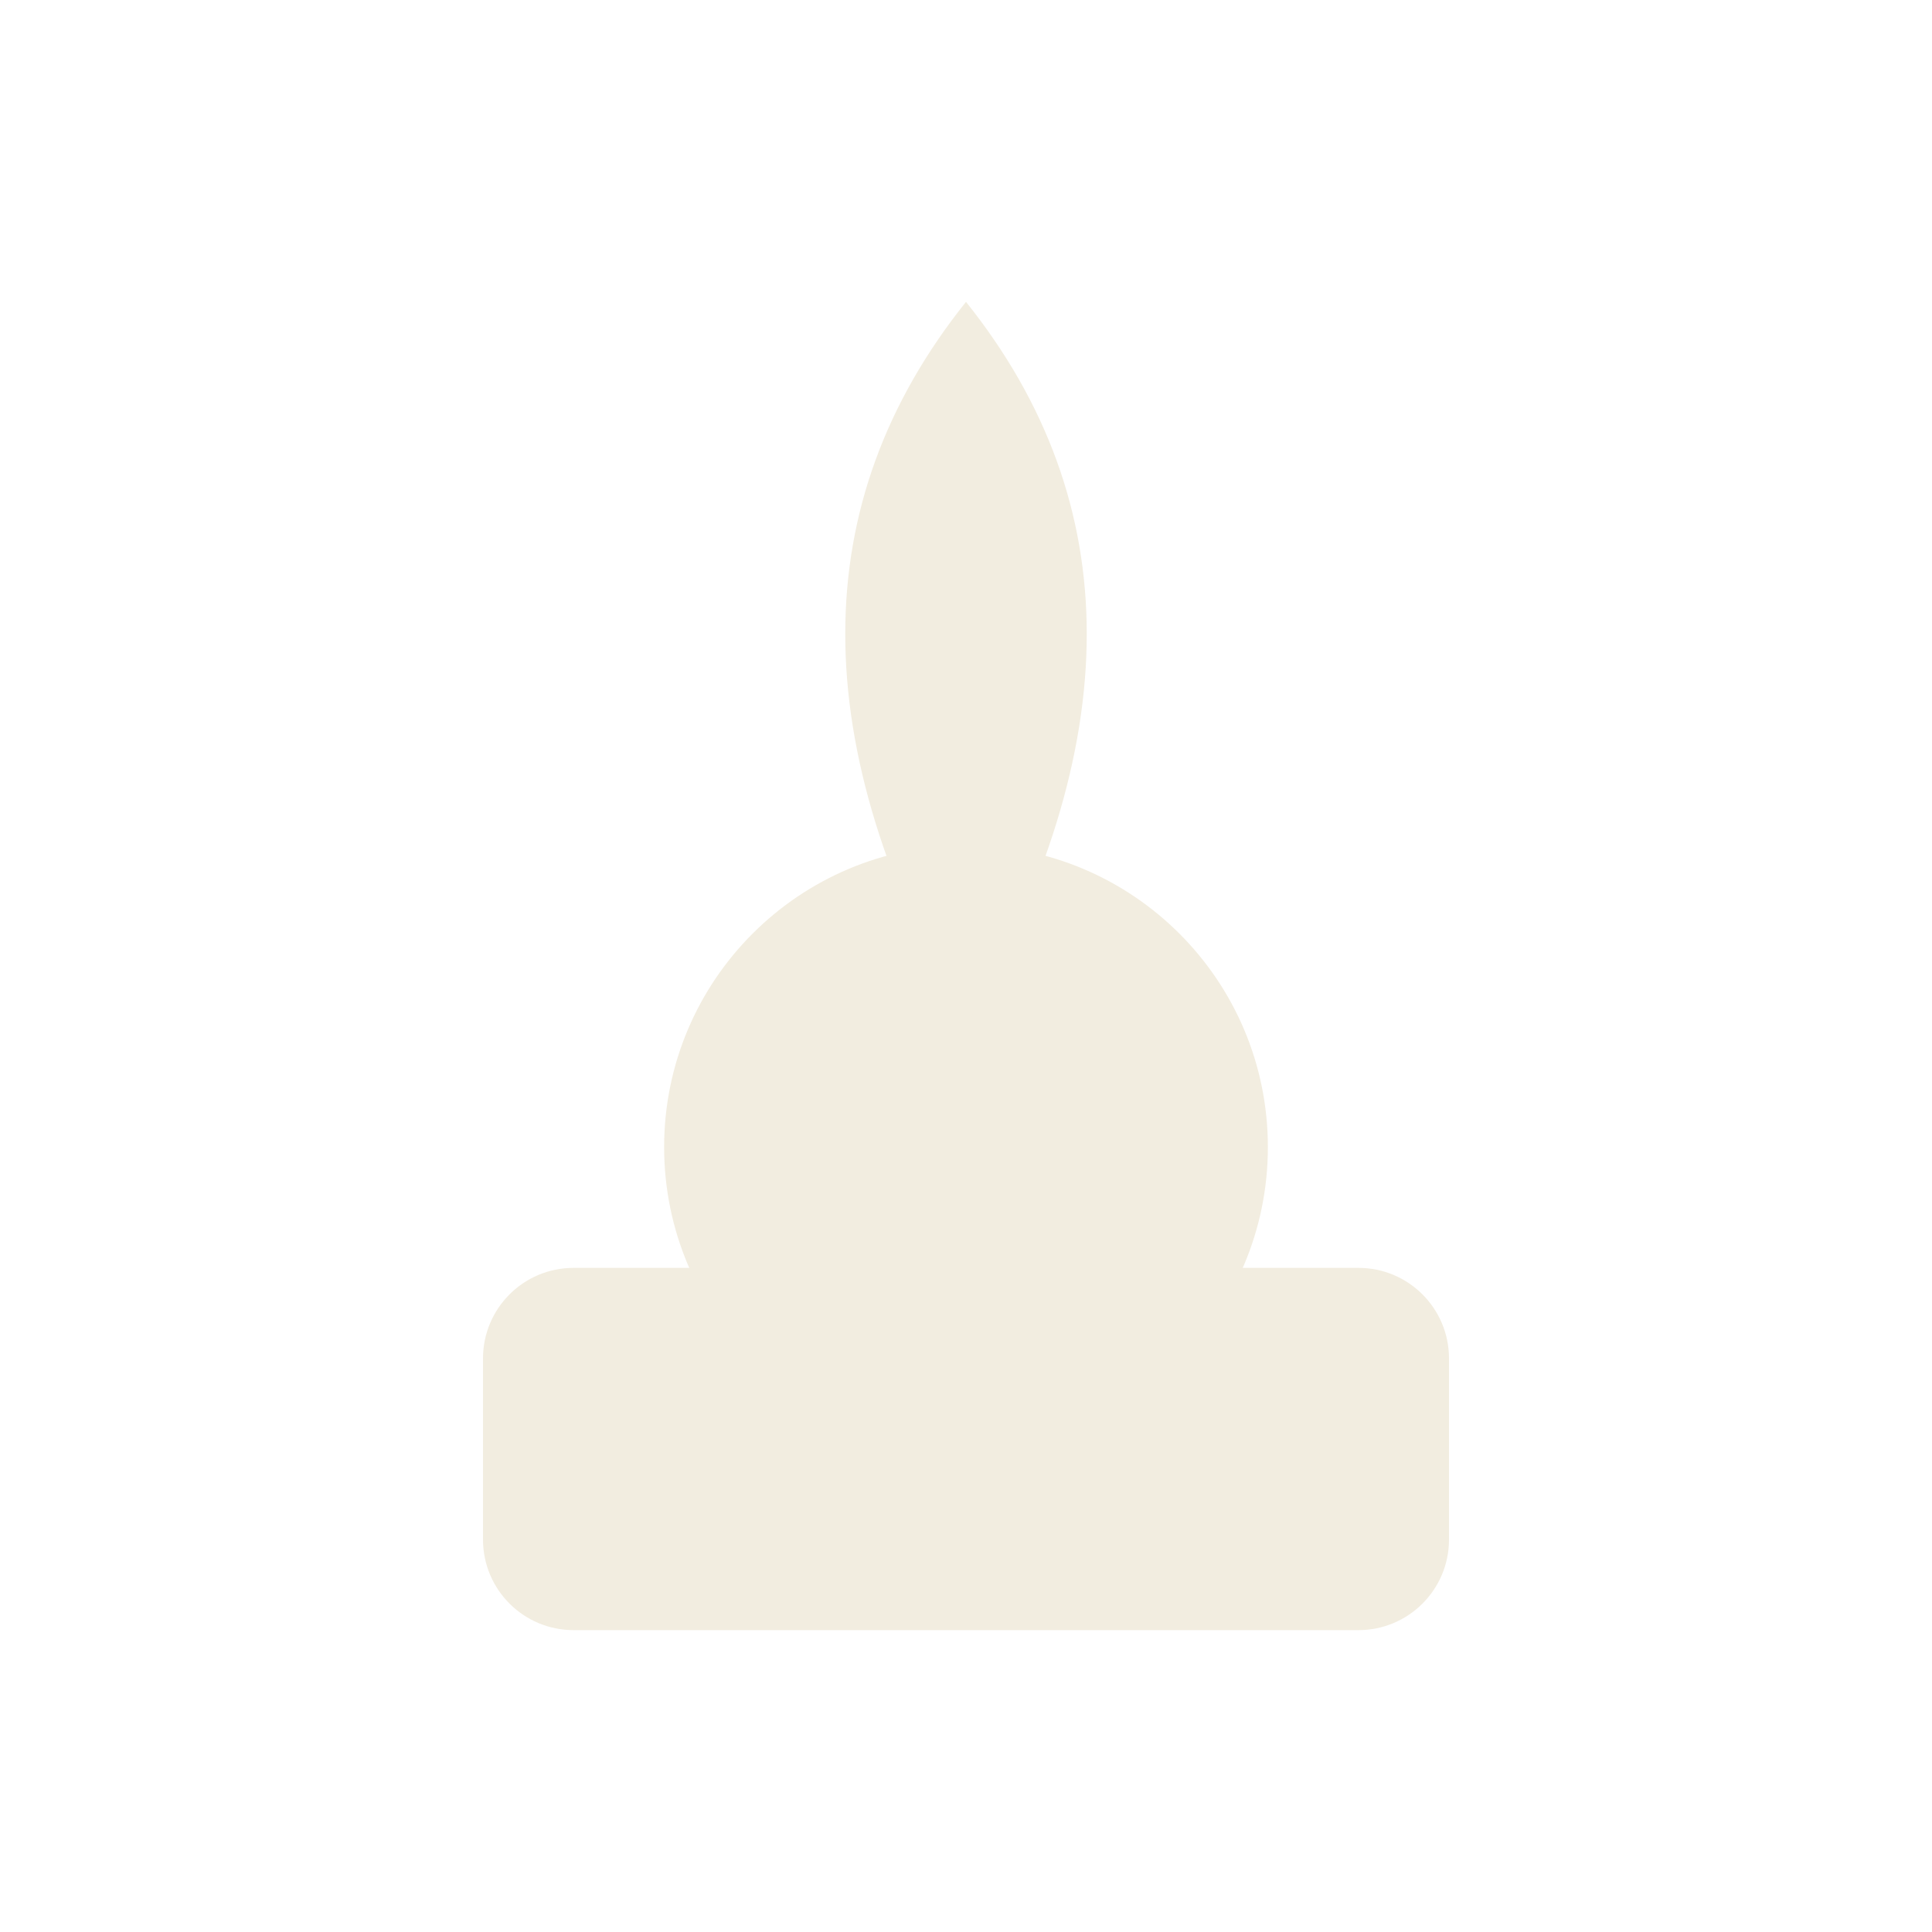
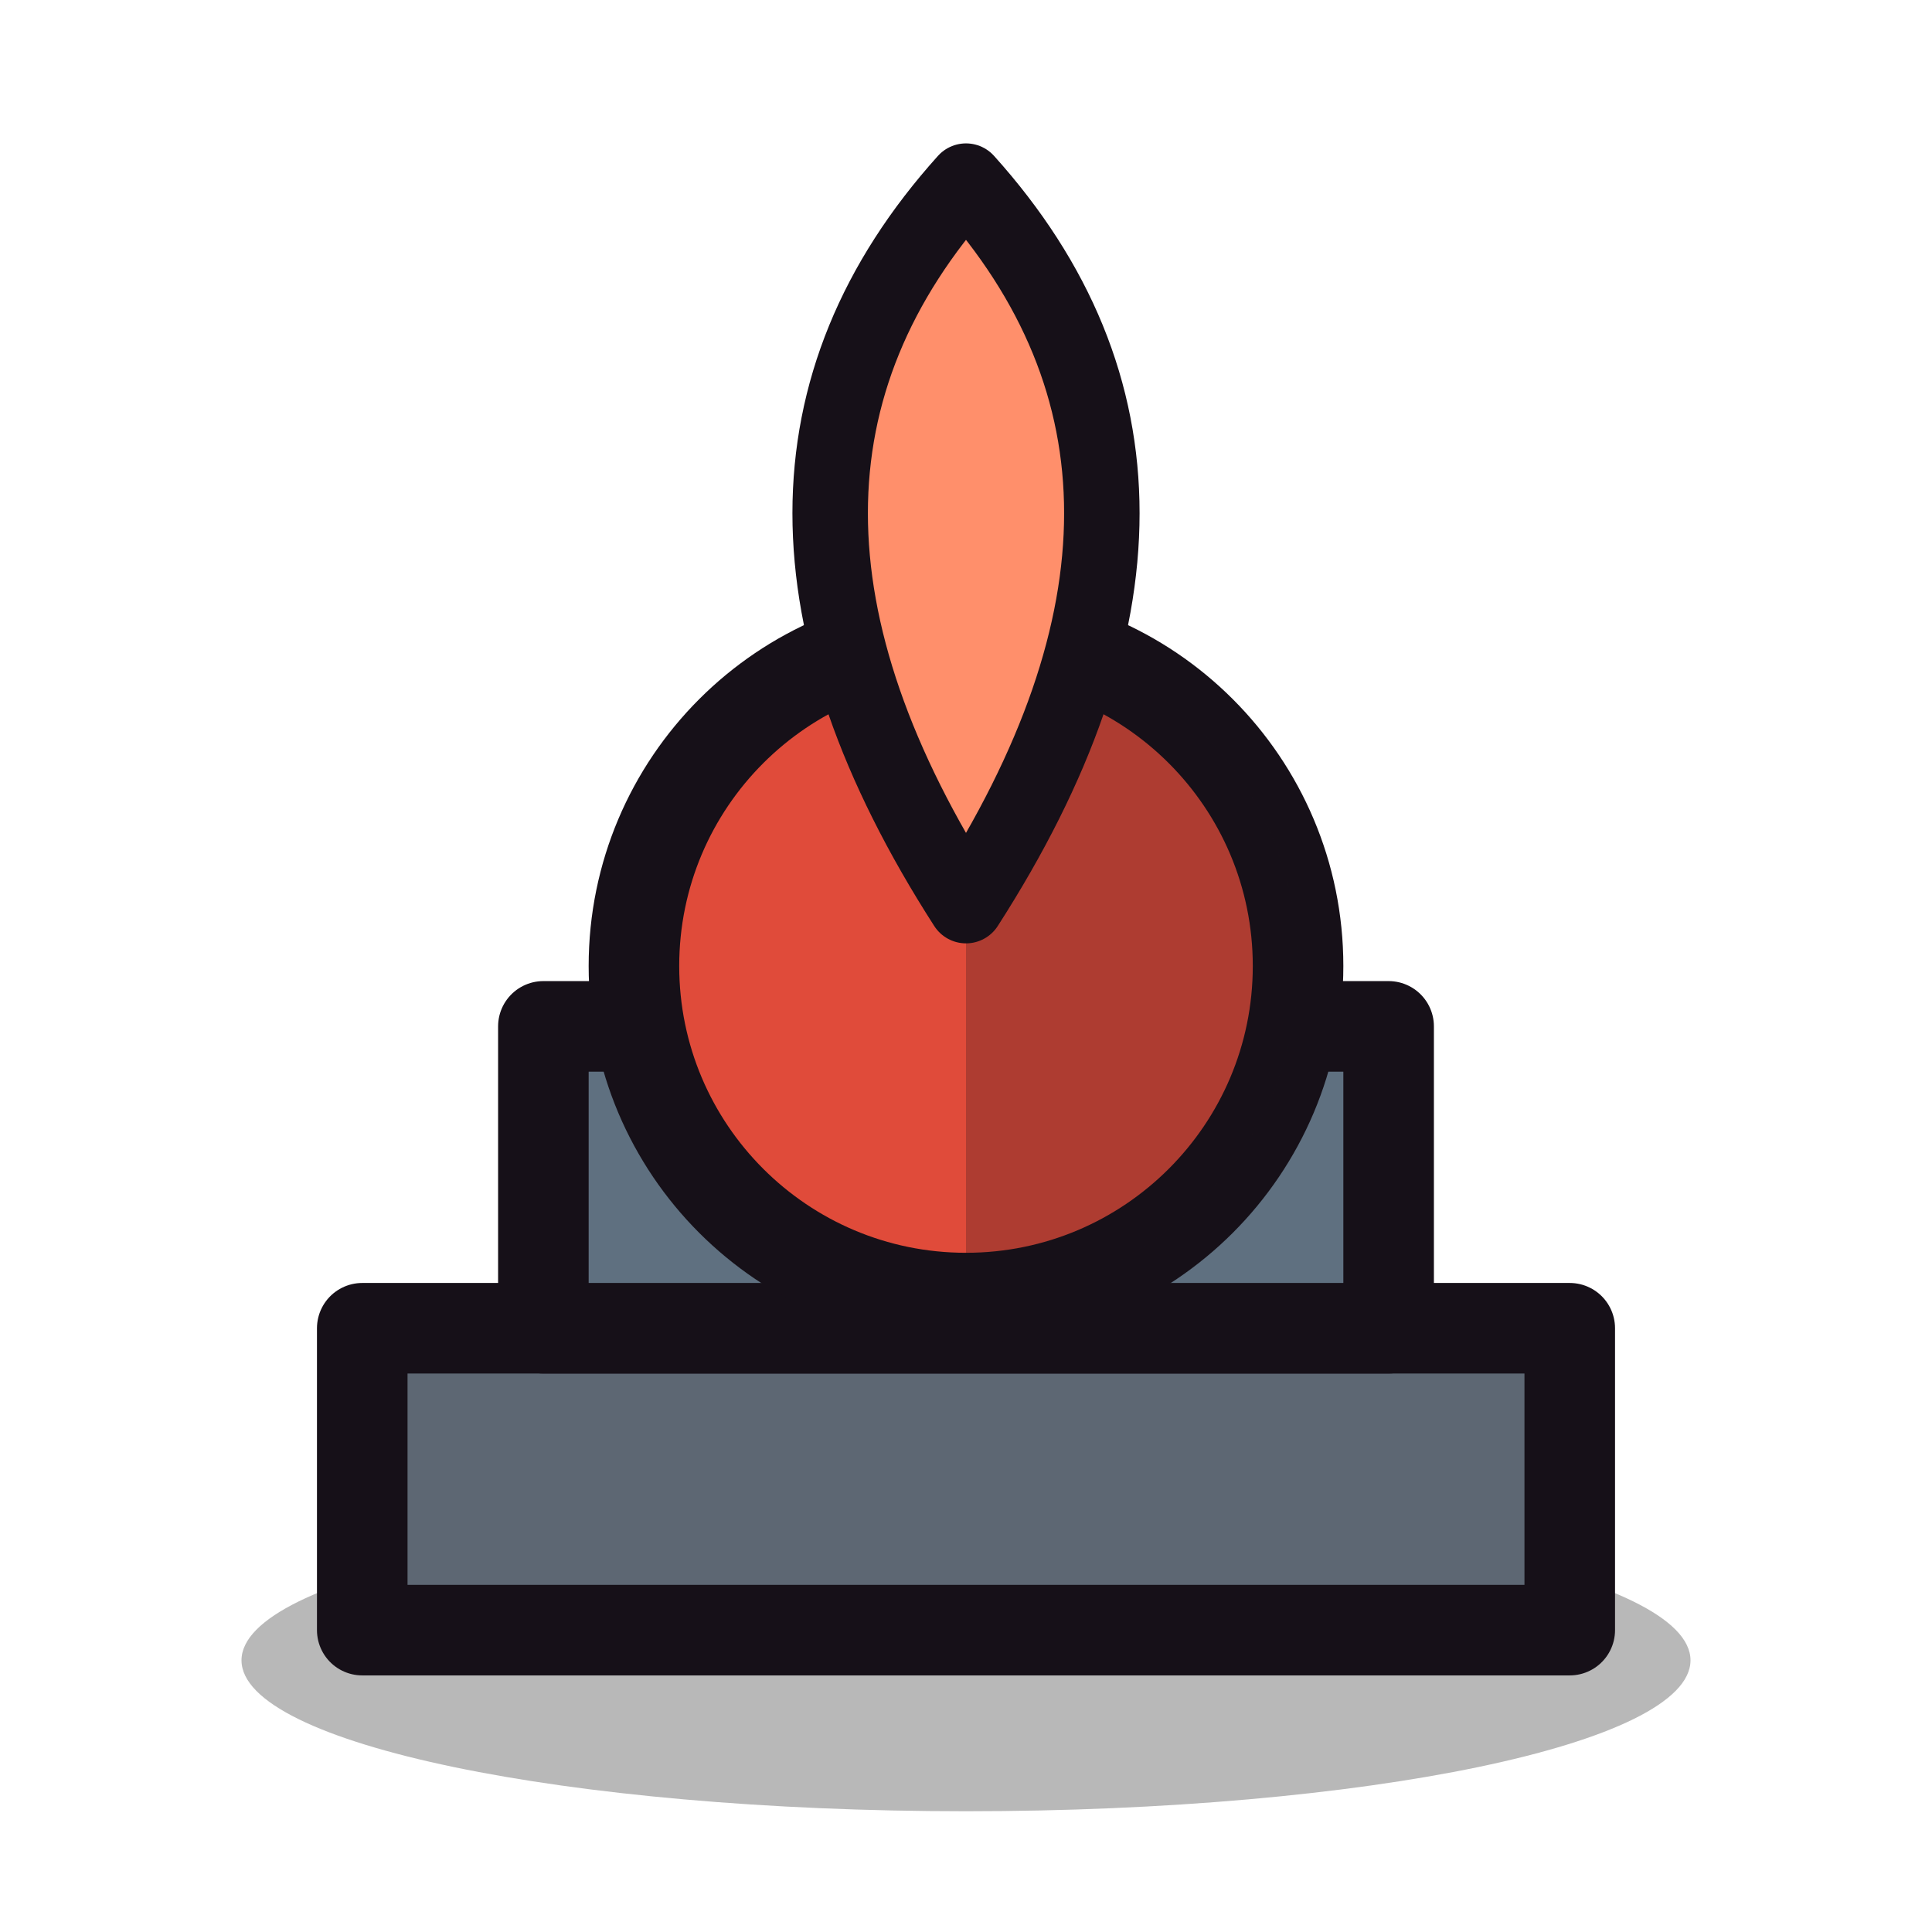
<svg xmlns="http://www.w3.org/2000/svg" viewBox="0 0 64 64">
-   <rect x="16" y="42" width="32" height="12" rx="3" fill="#f2ede0" />
-   <circle cx="32" cy="38" r="10" fill="#f2ede0" />
-   <path d="M32 34 q-8 -14 0 -24 q8 10 0 24 Z" fill="#f2ede0" />
+   <ellipse cx="32" cy="55" rx="24" ry="5" fill="#000" opacity="0.28" />
+   <path d="M12 44 h40 v10 H12 Z" fill="#5d6773" stroke="#161018" stroke-width="3" stroke-linejoin="round" />
+   <path d="M18 34 h28 v10 H18 Z" fill="#5f7080" stroke="#161018" stroke-width="3" stroke-linejoin="round" />
+   <circle cx="32" cy="32" r="11" fill="#e04b3a" stroke="#161018" stroke-width="3" />
+   <path d="M32 21 a11 11 0 0 1 0 22 Z" fill="#161018" opacity="0.25" />
+   <path d="M32 30 q-9 -14 0 -24 q9 10 0 24 Z" fill="#ff8f6b" stroke="#161018" stroke-width="2.5" stroke-linejoin="round" />
</svg>
